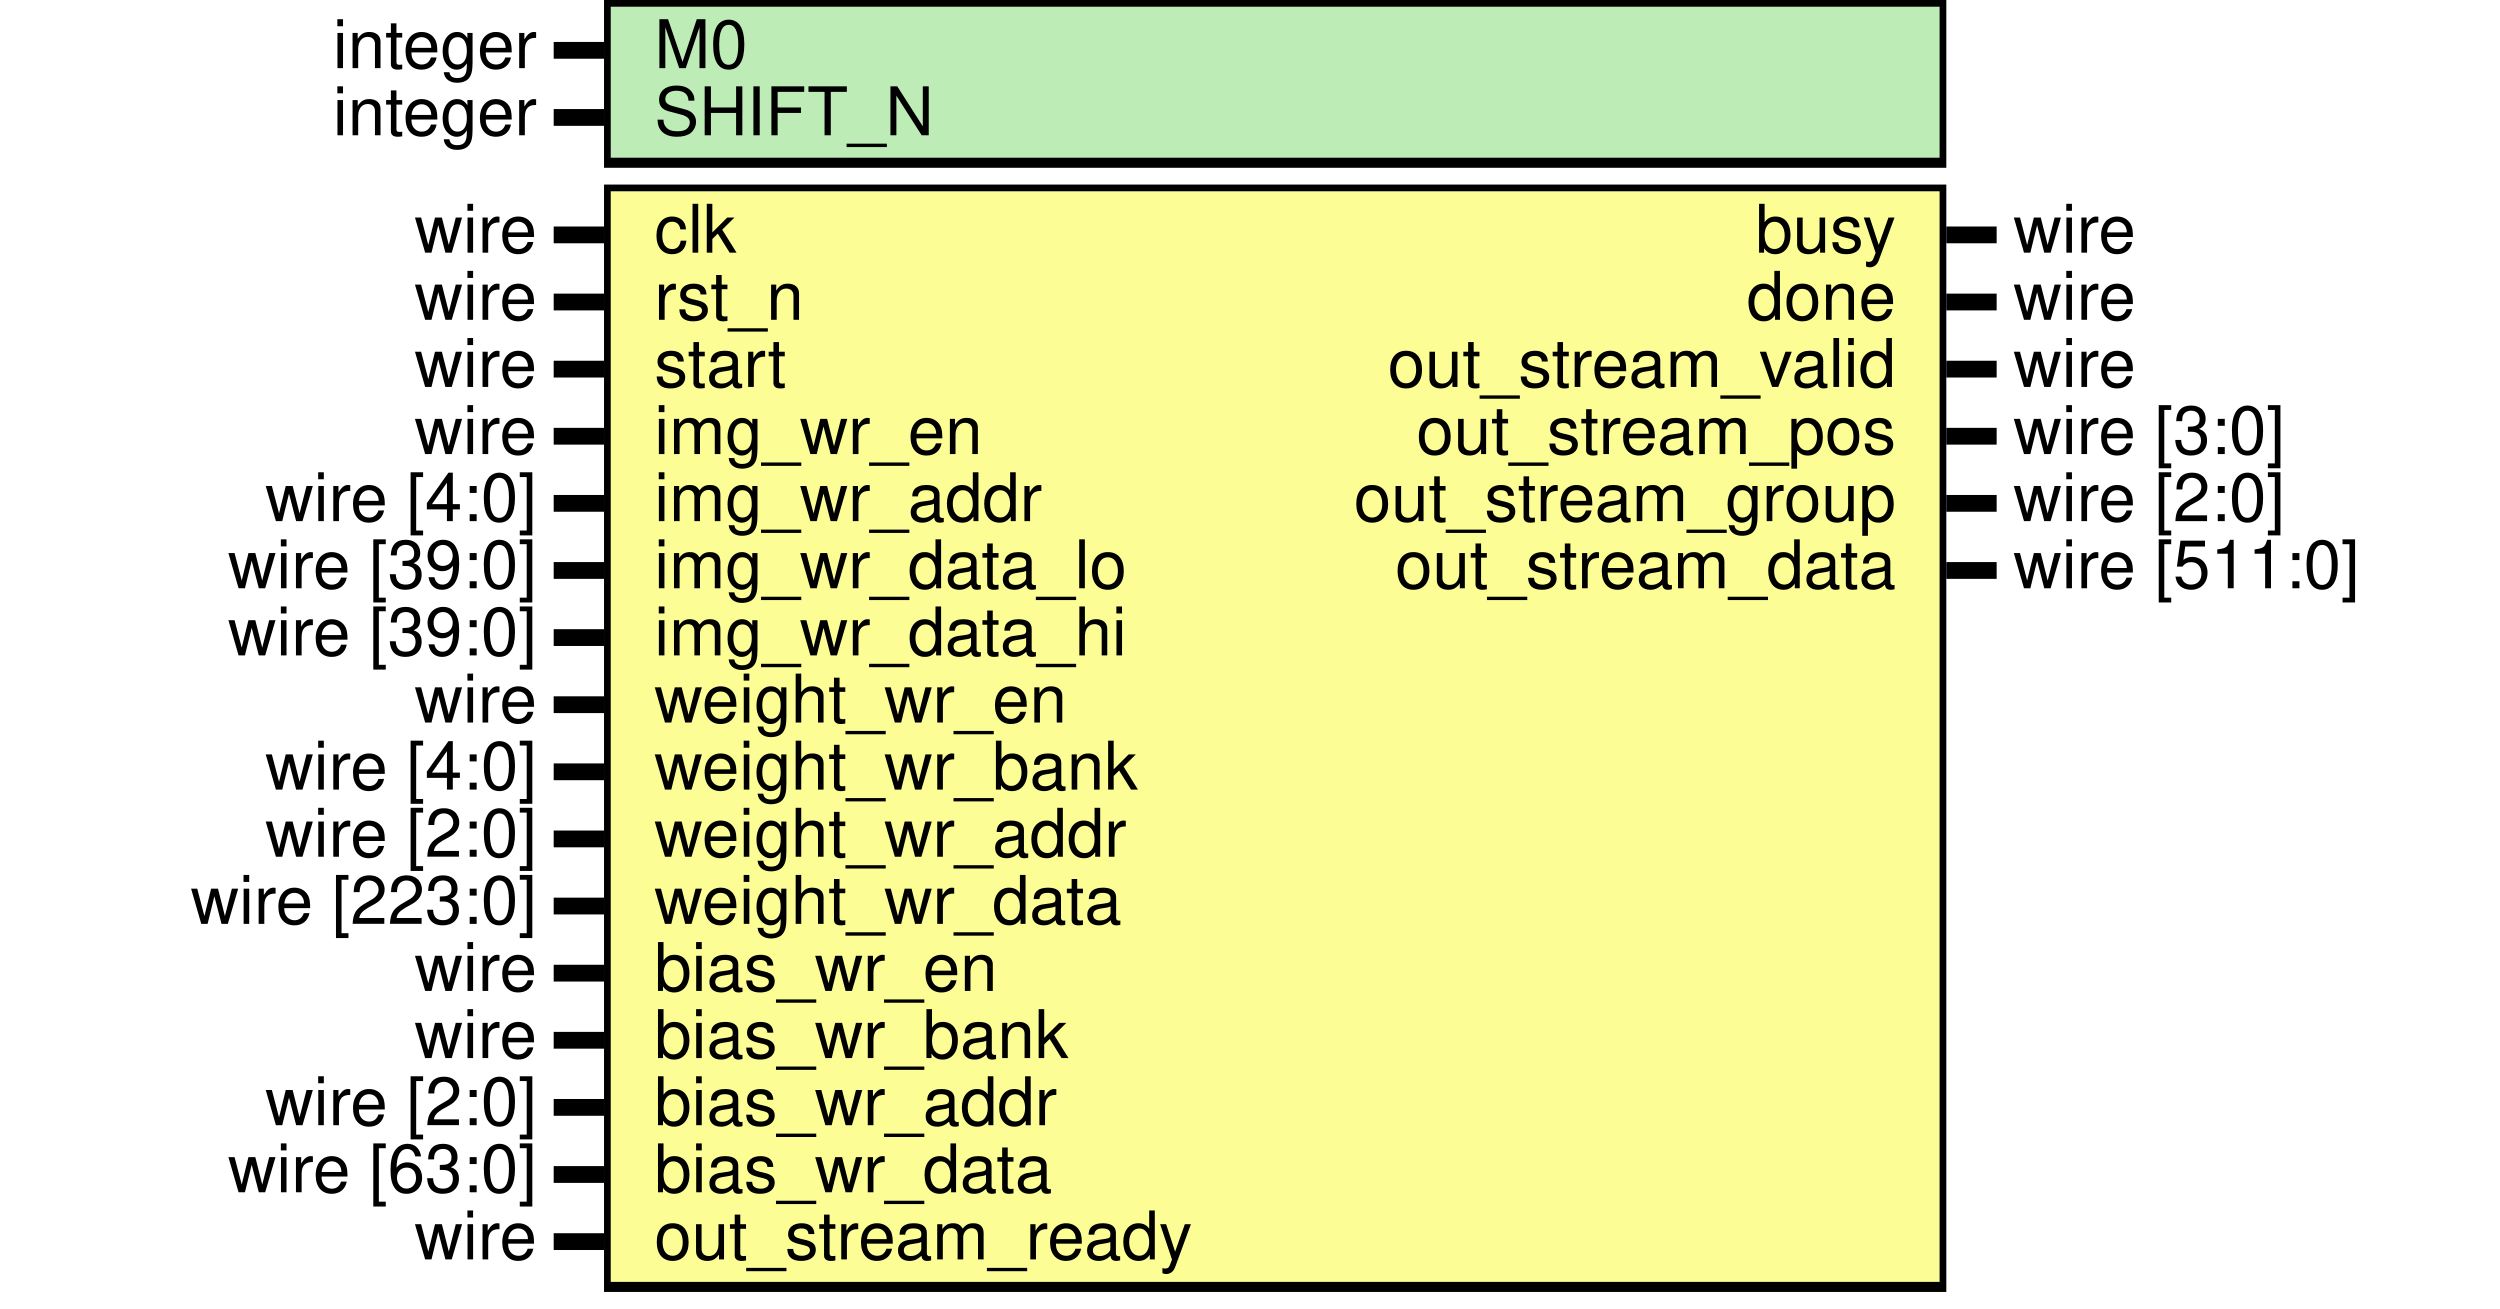
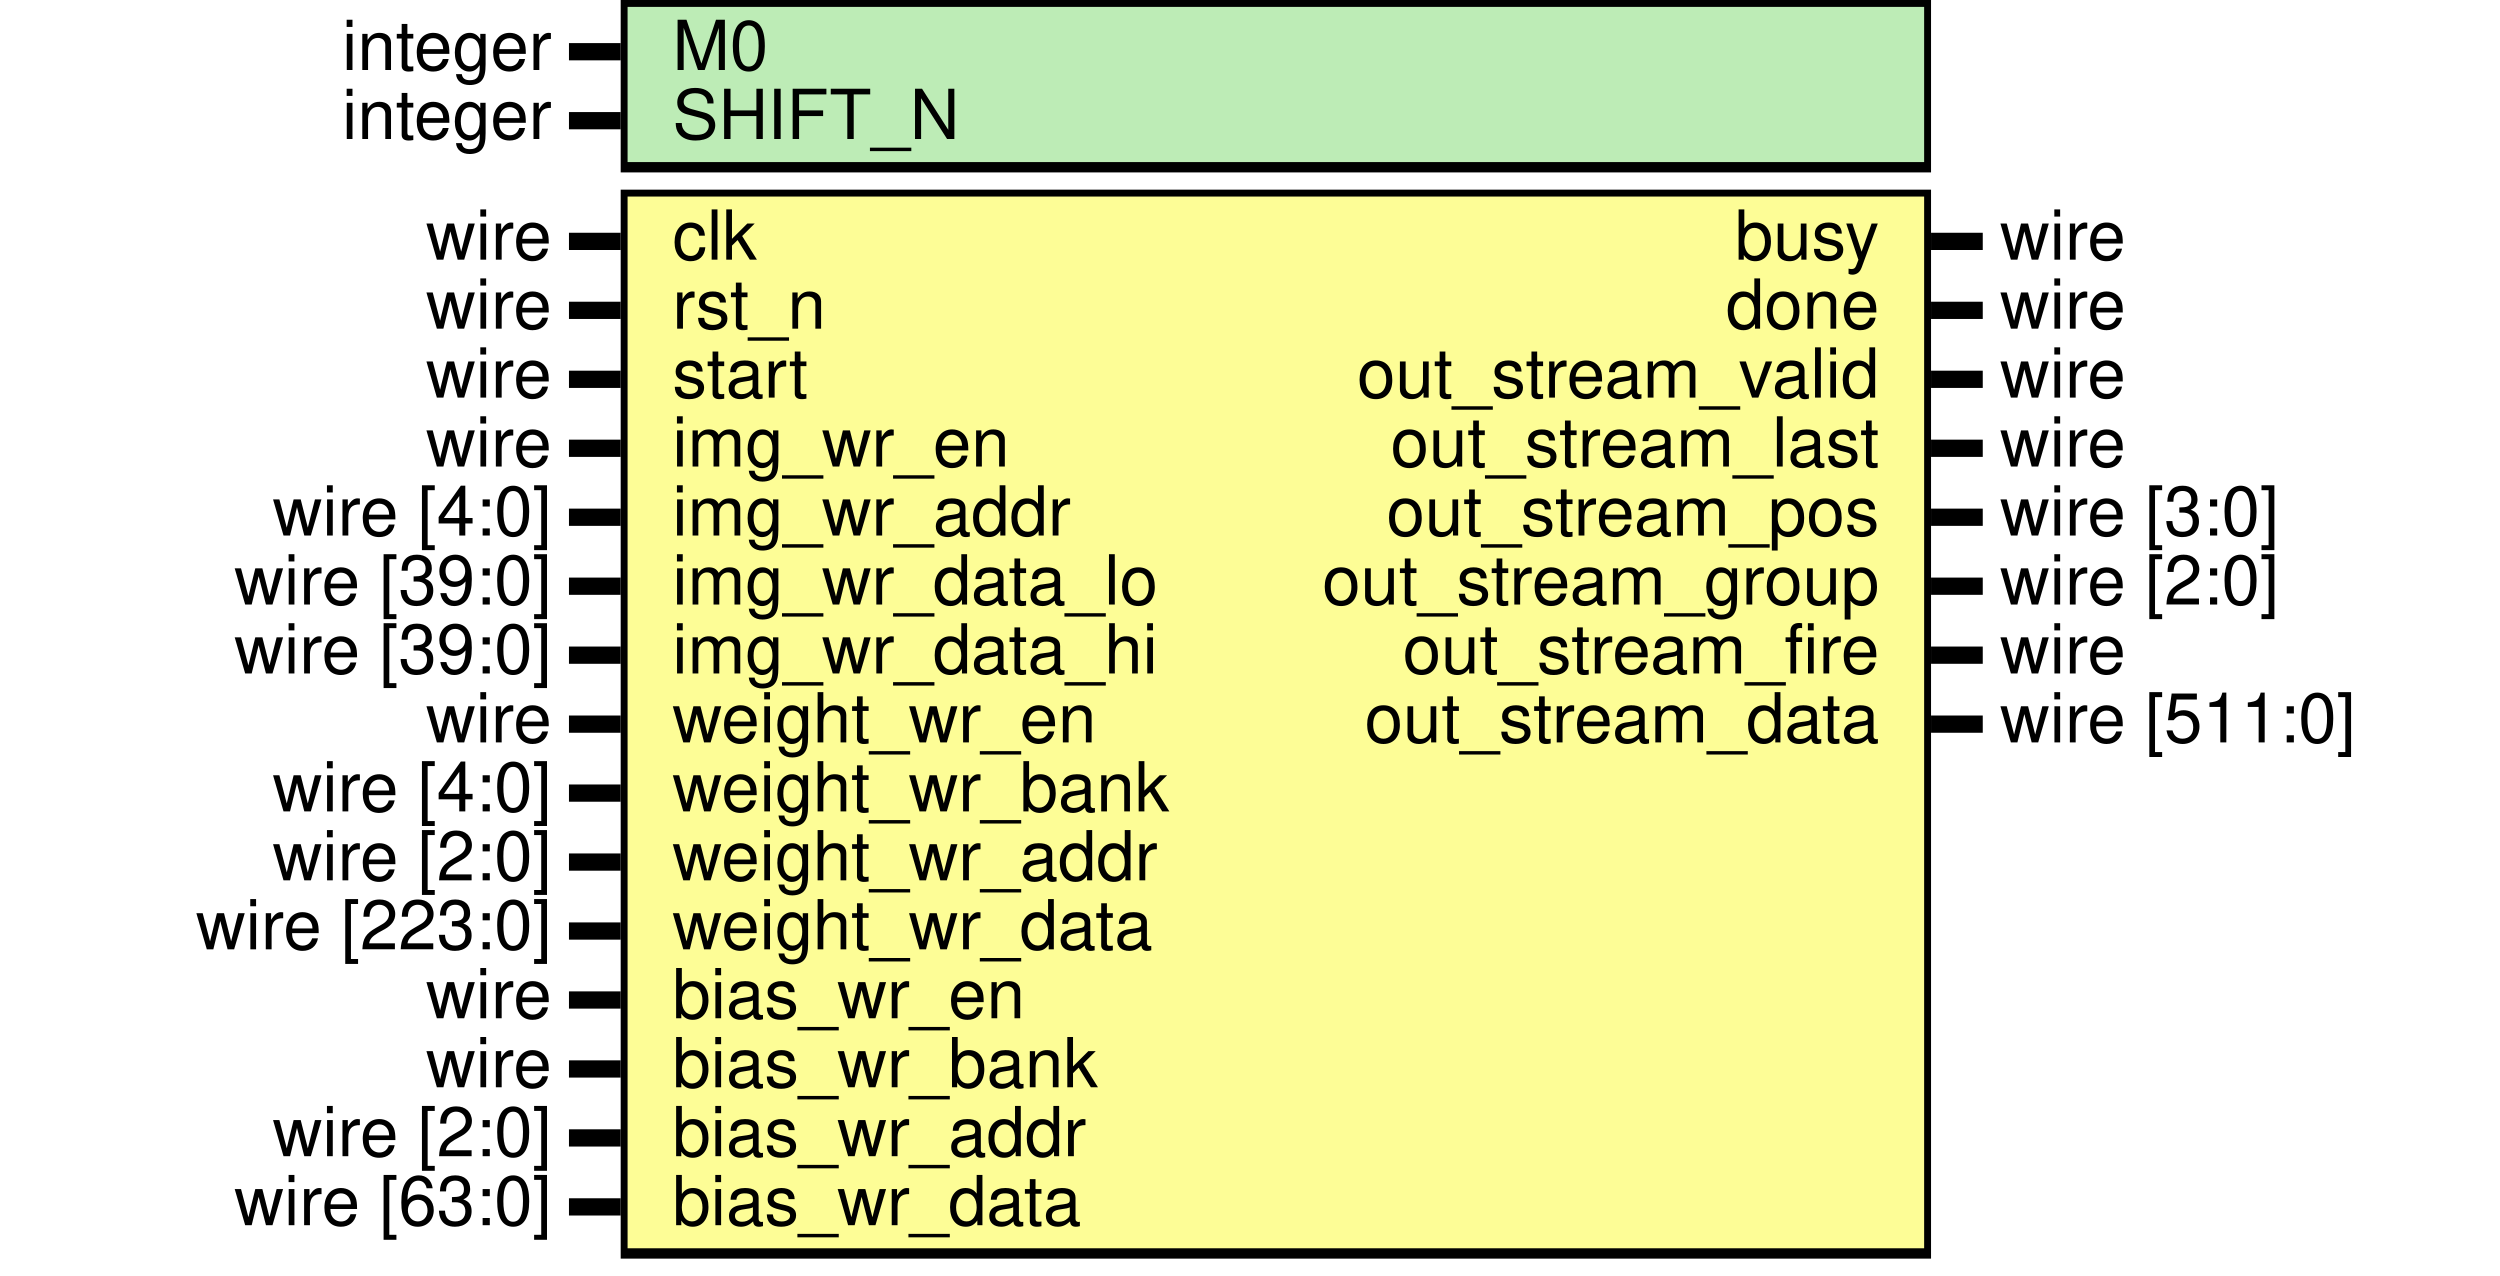
- <svg xmlns="http://www.w3.org/2000/svg" xmlns:ns1="http://svgjs.com/svgjs" version="1.1" viewBox="0 0 745 390">
+ <svg xmlns="http://www.w3.org/2000/svg" xmlns:ns1="http://svgjs.com/svgjs" version="1.1" viewBox="0 0 725 370">
  <svg id="SvgjsSvg1002" width="2" height="0" focusable="false" style="overflow:hidden;top:-100%;left:-100%;position:absolute;opacity:0">
    <polyline id="SvgjsPolyline1003" points="165,0 180,0" />
    <path id="SvgjsPath1004" d="M0 0 " />
  </svg>
-   <rect id="SvgjsRect1006" width="400" height="50" fill="black" x="180" y="0" />
-   <rect id="SvgjsRect1007" width="396" height="45" fill="#bdecb6" x="182" y="2" />
+   <rect id="SvgjsRect1006" width="380" height="50" fill="black" x="180" y="0" />
+   <rect id="SvgjsRect1007" width="376" height="45" fill="#bdecb6" x="182" y="2" />
  <text id="SvgjsText1008" font-family="Helvetica" x="160" y="-5.698" font-size="20" text-anchor="end" family="Helvetica" size="20" anchor="end" ns1:data="{&quot;leading&quot;:&quot;1.3&quot;}">
    <tspan id="SvgjsTspan1009" dy="26" x="160" ns1:data="{&quot;newLined&quot;:true}">   integer </tspan>
  </text>
  <text id="SvgjsText1010" font-family="Helvetica" x="195" y="-5.698" font-size="20" text-anchor="start" family="Helvetica" size="20" anchor="start" ns1:data="{&quot;leading&quot;:&quot;1.3&quot;}">
    <tspan id="SvgjsTspan1011" dy="26" x="195" ns1:data="{&quot;newLined&quot;:true}">   M0 </tspan>
  </text>
  <line id="SvgjsLine1012" x1="165" y1="15" x2="180" y2="15" stroke-linecap="rec" stroke="black" stroke-width="5" />
  <text id="SvgjsText1013" font-family="Helvetica" x="160" y="14.302" font-size="20" text-anchor="end" family="Helvetica" size="20" anchor="end" ns1:data="{&quot;leading&quot;:&quot;1.3&quot;}">
    <tspan id="SvgjsTspan1014" dy="26" x="160" ns1:data="{&quot;newLined&quot;:true}">   integer </tspan>
  </text>
  <text id="SvgjsText1015" font-family="Helvetica" x="195" y="14.302" font-size="20" text-anchor="start" family="Helvetica" size="20" anchor="start" ns1:data="{&quot;leading&quot;:&quot;1.3&quot;}">
    <tspan id="SvgjsTspan1016" dy="26" x="195" ns1:data="{&quot;newLined&quot;:true}">   SHIFT_N </tspan>
  </text>
  <line id="SvgjsLine1017" x1="165" y1="35" x2="180" y2="35" stroke-linecap="rec" stroke="black" stroke-width="5" />
-   <rect id="SvgjsRect1018" width="400" height="330" fill="black" x="180" y="55" />
-   <rect id="SvgjsRect1019" width="396" height="325" fill="#fdfd96" x="182" y="57" />
+   <rect id="SvgjsRect1018" width="380" height="310" fill="black" x="180" y="55" />
+   <rect id="SvgjsRect1019" width="376" height="305" fill="#fdfd96" x="182" y="57" />
  <text id="SvgjsText1020" font-family="Helvetica" x="160" y="49.302" font-size="20" text-anchor="end" family="Helvetica" size="20" anchor="end" ns1:data="{&quot;leading&quot;:&quot;1.3&quot;}">
    <tspan id="SvgjsTspan1021" dy="26" x="160" ns1:data="{&quot;newLined&quot;:true}">   wire </tspan>
  </text>
  <text id="SvgjsText1022" font-family="Helvetica" x="195" y="49.302" font-size="20" text-anchor="start" family="Helvetica" size="20" anchor="start" ns1:data="{&quot;leading&quot;:&quot;1.3&quot;}">
    <tspan id="SvgjsTspan1023" dy="26" x="195" ns1:data="{&quot;newLined&quot;:true}">   clk </tspan>
  </text>
  <line id="SvgjsLine1024" x1="165" y1="70" x2="180" y2="70" stroke-linecap="rec" stroke="black" stroke-width="5" />
  <text id="SvgjsText1025" font-family="Helvetica" x="160" y="69.302" font-size="20" text-anchor="end" family="Helvetica" size="20" anchor="end" ns1:data="{&quot;leading&quot;:&quot;1.3&quot;}">
    <tspan id="SvgjsTspan1026" dy="26" x="160" ns1:data="{&quot;newLined&quot;:true}">   wire </tspan>
  </text>
  <text id="SvgjsText1027" font-family="Helvetica" x="195" y="69.302" font-size="20" text-anchor="start" family="Helvetica" size="20" anchor="start" ns1:data="{&quot;leading&quot;:&quot;1.3&quot;}">
    <tspan id="SvgjsTspan1028" dy="26" x="195" ns1:data="{&quot;newLined&quot;:true}">   rst_n </tspan>
  </text>
  <line id="SvgjsLine1029" x1="165" y1="90" x2="180" y2="90" stroke-linecap="rec" stroke="black" stroke-width="5" />
  <text id="SvgjsText1030" font-family="Helvetica" x="160" y="89.302" font-size="20" text-anchor="end" family="Helvetica" size="20" anchor="end" ns1:data="{&quot;leading&quot;:&quot;1.3&quot;}">
    <tspan id="SvgjsTspan1031" dy="26" x="160" ns1:data="{&quot;newLined&quot;:true}">   wire </tspan>
  </text>
  <text id="SvgjsText1032" font-family="Helvetica" x="195" y="89.302" font-size="20" text-anchor="start" family="Helvetica" size="20" anchor="start" ns1:data="{&quot;leading&quot;:&quot;1.3&quot;}">
    <tspan id="SvgjsTspan1033" dy="26" x="195" ns1:data="{&quot;newLined&quot;:true}">   start </tspan>
  </text>
  <line id="SvgjsLine1034" x1="165" y1="110" x2="180" y2="110" stroke-linecap="rec" stroke="black" stroke-width="5" />
  <text id="SvgjsText1035" font-family="Helvetica" x="160" y="109.302" font-size="20" text-anchor="end" family="Helvetica" size="20" anchor="end" ns1:data="{&quot;leading&quot;:&quot;1.3&quot;}">
    <tspan id="SvgjsTspan1036" dy="26" x="160" ns1:data="{&quot;newLined&quot;:true}">   wire </tspan>
  </text>
  <text id="SvgjsText1037" font-family="Helvetica" x="195" y="109.302" font-size="20" text-anchor="start" family="Helvetica" size="20" anchor="start" ns1:data="{&quot;leading&quot;:&quot;1.3&quot;}">
    <tspan id="SvgjsTspan1038" dy="26" x="195" ns1:data="{&quot;newLined&quot;:true}">   img_wr_en </tspan>
  </text>
  <line id="SvgjsLine1039" x1="165" y1="130" x2="180" y2="130" stroke-linecap="rec" stroke="black" stroke-width="5" />
  <text id="SvgjsText1040" font-family="Helvetica" x="160" y="129.302" font-size="20" text-anchor="end" family="Helvetica" size="20" anchor="end" ns1:data="{&quot;leading&quot;:&quot;1.3&quot;}">
    <tspan id="SvgjsTspan1041" dy="26" x="160" ns1:data="{&quot;newLined&quot;:true}">   wire [4:0] </tspan>
  </text>
  <text id="SvgjsText1042" font-family="Helvetica" x="195" y="129.302" font-size="20" text-anchor="start" family="Helvetica" size="20" anchor="start" ns1:data="{&quot;leading&quot;:&quot;1.3&quot;}">
    <tspan id="SvgjsTspan1043" dy="26" x="195" ns1:data="{&quot;newLined&quot;:true}">   img_wr_addr </tspan>
  </text>
  <line id="SvgjsLine1044" x1="165" y1="150" x2="180" y2="150" stroke-linecap="rec" stroke="black" stroke-width="5" />
  <text id="SvgjsText1045" font-family="Helvetica" x="160" y="149.302" font-size="20" text-anchor="end" family="Helvetica" size="20" anchor="end" ns1:data="{&quot;leading&quot;:&quot;1.3&quot;}">
    <tspan id="SvgjsTspan1046" dy="26" x="160" ns1:data="{&quot;newLined&quot;:true}">   wire [39:0] </tspan>
  </text>
  <text id="SvgjsText1047" font-family="Helvetica" x="195" y="149.302" font-size="20" text-anchor="start" family="Helvetica" size="20" anchor="start" ns1:data="{&quot;leading&quot;:&quot;1.3&quot;}">
    <tspan id="SvgjsTspan1048" dy="26" x="195" ns1:data="{&quot;newLined&quot;:true}">   img_wr_data_lo </tspan>
  </text>
  <line id="SvgjsLine1049" x1="165" y1="170" x2="180" y2="170" stroke-linecap="rec" stroke="black" stroke-width="5" />
  <text id="SvgjsText1050" font-family="Helvetica" x="160" y="169.302" font-size="20" text-anchor="end" family="Helvetica" size="20" anchor="end" ns1:data="{&quot;leading&quot;:&quot;1.3&quot;}">
    <tspan id="SvgjsTspan1051" dy="26" x="160" ns1:data="{&quot;newLined&quot;:true}">   wire [39:0] </tspan>
  </text>
  <text id="SvgjsText1052" font-family="Helvetica" x="195" y="169.302" font-size="20" text-anchor="start" family="Helvetica" size="20" anchor="start" ns1:data="{&quot;leading&quot;:&quot;1.3&quot;}">
    <tspan id="SvgjsTspan1053" dy="26" x="195" ns1:data="{&quot;newLined&quot;:true}">   img_wr_data_hi </tspan>
  </text>
  <line id="SvgjsLine1054" x1="165" y1="190" x2="180" y2="190" stroke-linecap="rec" stroke="black" stroke-width="5" />
  <text id="SvgjsText1055" font-family="Helvetica" x="160" y="189.302" font-size="20" text-anchor="end" family="Helvetica" size="20" anchor="end" ns1:data="{&quot;leading&quot;:&quot;1.3&quot;}">
    <tspan id="SvgjsTspan1056" dy="26" x="160" ns1:data="{&quot;newLined&quot;:true}">   wire </tspan>
  </text>
  <text id="SvgjsText1057" font-family="Helvetica" x="195" y="189.302" font-size="20" text-anchor="start" family="Helvetica" size="20" anchor="start" ns1:data="{&quot;leading&quot;:&quot;1.3&quot;}">
    <tspan id="SvgjsTspan1058" dy="26" x="195" ns1:data="{&quot;newLined&quot;:true}">   weight_wr_en </tspan>
  </text>
  <line id="SvgjsLine1059" x1="165" y1="210" x2="180" y2="210" stroke-linecap="rec" stroke="black" stroke-width="5" />
  <text id="SvgjsText1060" font-family="Helvetica" x="160" y="209.302" font-size="20" text-anchor="end" family="Helvetica" size="20" anchor="end" ns1:data="{&quot;leading&quot;:&quot;1.3&quot;}">
    <tspan id="SvgjsTspan1061" dy="26" x="160" ns1:data="{&quot;newLined&quot;:true}">   wire [4:0] </tspan>
  </text>
  <text id="SvgjsText1062" font-family="Helvetica" x="195" y="209.302" font-size="20" text-anchor="start" family="Helvetica" size="20" anchor="start" ns1:data="{&quot;leading&quot;:&quot;1.3&quot;}">
    <tspan id="SvgjsTspan1063" dy="26" x="195" ns1:data="{&quot;newLined&quot;:true}">   weight_wr_bank </tspan>
  </text>
  <line id="SvgjsLine1064" x1="165" y1="230" x2="180" y2="230" stroke-linecap="rec" stroke="black" stroke-width="5" />
  <text id="SvgjsText1065" font-family="Helvetica" x="160" y="229.302" font-size="20" text-anchor="end" family="Helvetica" size="20" anchor="end" ns1:data="{&quot;leading&quot;:&quot;1.3&quot;}">
    <tspan id="SvgjsTspan1066" dy="26" x="160" ns1:data="{&quot;newLined&quot;:true}">   wire [2:0] </tspan>
  </text>
  <text id="SvgjsText1067" font-family="Helvetica" x="195" y="229.302" font-size="20" text-anchor="start" family="Helvetica" size="20" anchor="start" ns1:data="{&quot;leading&quot;:&quot;1.3&quot;}">
    <tspan id="SvgjsTspan1068" dy="26" x="195" ns1:data="{&quot;newLined&quot;:true}">   weight_wr_addr </tspan>
  </text>
  <line id="SvgjsLine1069" x1="165" y1="250" x2="180" y2="250" stroke-linecap="rec" stroke="black" stroke-width="5" />
  <text id="SvgjsText1070" font-family="Helvetica" x="160" y="249.302" font-size="20" text-anchor="end" family="Helvetica" size="20" anchor="end" ns1:data="{&quot;leading&quot;:&quot;1.3&quot;}">
    <tspan id="SvgjsTspan1071" dy="26" x="160" ns1:data="{&quot;newLined&quot;:true}">   wire [223:0] </tspan>
  </text>
  <text id="SvgjsText1072" font-family="Helvetica" x="195" y="249.302" font-size="20" text-anchor="start" family="Helvetica" size="20" anchor="start" ns1:data="{&quot;leading&quot;:&quot;1.3&quot;}">
    <tspan id="SvgjsTspan1073" dy="26" x="195" ns1:data="{&quot;newLined&quot;:true}">   weight_wr_data </tspan>
  </text>
  <line id="SvgjsLine1074" x1="165" y1="270" x2="180" y2="270" stroke-linecap="rec" stroke="black" stroke-width="5" />
  <text id="SvgjsText1075" font-family="Helvetica" x="160" y="269.302" font-size="20" text-anchor="end" family="Helvetica" size="20" anchor="end" ns1:data="{&quot;leading&quot;:&quot;1.3&quot;}">
    <tspan id="SvgjsTspan1076" dy="26" x="160" ns1:data="{&quot;newLined&quot;:true}">   wire </tspan>
  </text>
  <text id="SvgjsText1077" font-family="Helvetica" x="195" y="269.302" font-size="20" text-anchor="start" family="Helvetica" size="20" anchor="start" ns1:data="{&quot;leading&quot;:&quot;1.3&quot;}">
    <tspan id="SvgjsTspan1078" dy="26" x="195" ns1:data="{&quot;newLined&quot;:true}">   bias_wr_en </tspan>
  </text>
  <line id="SvgjsLine1079" x1="165" y1="290" x2="180" y2="290" stroke-linecap="rec" stroke="black" stroke-width="5" />
  <text id="SvgjsText1080" font-family="Helvetica" x="160" y="289.302" font-size="20" text-anchor="end" family="Helvetica" size="20" anchor="end" ns1:data="{&quot;leading&quot;:&quot;1.3&quot;}">
    <tspan id="SvgjsTspan1081" dy="26" x="160" ns1:data="{&quot;newLined&quot;:true}">   wire </tspan>
  </text>
  <text id="SvgjsText1082" font-family="Helvetica" x="195" y="289.302" font-size="20" text-anchor="start" family="Helvetica" size="20" anchor="start" ns1:data="{&quot;leading&quot;:&quot;1.3&quot;}">
    <tspan id="SvgjsTspan1083" dy="26" x="195" ns1:data="{&quot;newLined&quot;:true}">   bias_wr_bank </tspan>
  </text>
  <line id="SvgjsLine1084" x1="165" y1="310" x2="180" y2="310" stroke-linecap="rec" stroke="black" stroke-width="5" />
  <text id="SvgjsText1085" font-family="Helvetica" x="160" y="309.302" font-size="20" text-anchor="end" family="Helvetica" size="20" anchor="end" ns1:data="{&quot;leading&quot;:&quot;1.3&quot;}">
    <tspan id="SvgjsTspan1086" dy="26" x="160" ns1:data="{&quot;newLined&quot;:true}">   wire [2:0] </tspan>
  </text>
  <text id="SvgjsText1087" font-family="Helvetica" x="195" y="309.302" font-size="20" text-anchor="start" family="Helvetica" size="20" anchor="start" ns1:data="{&quot;leading&quot;:&quot;1.3&quot;}">
    <tspan id="SvgjsTspan1088" dy="26" x="195" ns1:data="{&quot;newLined&quot;:true}">   bias_wr_addr </tspan>
  </text>
  <line id="SvgjsLine1089" x1="165" y1="330" x2="180" y2="330" stroke-linecap="rec" stroke="black" stroke-width="5" />
  <text id="SvgjsText1090" font-family="Helvetica" x="160" y="329.302" font-size="20" text-anchor="end" family="Helvetica" size="20" anchor="end" ns1:data="{&quot;leading&quot;:&quot;1.3&quot;}">
    <tspan id="SvgjsTspan1091" dy="26" x="160" ns1:data="{&quot;newLined&quot;:true}">   wire [63:0] </tspan>
  </text>
  <text id="SvgjsText1092" font-family="Helvetica" x="195" y="329.302" font-size="20" text-anchor="start" family="Helvetica" size="20" anchor="start" ns1:data="{&quot;leading&quot;:&quot;1.3&quot;}">
    <tspan id="SvgjsTspan1093" dy="26" x="195" ns1:data="{&quot;newLined&quot;:true}">   bias_wr_data </tspan>
  </text>
  <line id="SvgjsLine1094" x1="165" y1="350" x2="180" y2="350" stroke-linecap="rec" stroke="black" stroke-width="5" />
-   <text id="SvgjsText1095" font-family="Helvetica" x="160" y="349.302" font-size="20" text-anchor="end" family="Helvetica" size="20" anchor="end" ns1:data="{&quot;leading&quot;:&quot;1.3&quot;}">
-     <tspan id="SvgjsTspan1096" dy="26" x="160" ns1:data="{&quot;newLined&quot;:true}">   wire </tspan>
+   <text id="SvgjsText1095" font-family="Helvetica" x="580" y="49.302" font-size="20" text-anchor="start" family="Helvetica" size="20" anchor="start" ns1:data="{&quot;leading&quot;:&quot;1.3&quot;}">
+     <tspan id="SvgjsTspan1096" dy="26" x="580" ns1:data="{&quot;newLined&quot;:true}">   wire </tspan>
  </text>
-   <text id="SvgjsText1097" font-family="Helvetica" x="195" y="349.302" font-size="20" text-anchor="start" family="Helvetica" size="20" anchor="start" ns1:data="{&quot;leading&quot;:&quot;1.3&quot;}">
-     <tspan id="SvgjsTspan1098" dy="26" x="195" ns1:data="{&quot;newLined&quot;:true}">   out_stream_ready </tspan>
+   <text id="SvgjsText1097" font-family="Helvetica" x="545" y="49.302" font-size="20" text-anchor="end" family="Helvetica" size="20" anchor="end" ns1:data="{&quot;leading&quot;:&quot;1.3&quot;}">
+     <tspan id="SvgjsTspan1098" dy="26" x="545" ns1:data="{&quot;newLined&quot;:true}">   busy </tspan>
  </text>
-   <line id="SvgjsLine1099" x1="165" y1="370" x2="180" y2="370" stroke-linecap="rec" stroke="black" stroke-width="5" />
-   <text id="SvgjsText1100" font-family="Helvetica" x="600" y="49.302" font-size="20" text-anchor="start" family="Helvetica" size="20" anchor="start" ns1:data="{&quot;leading&quot;:&quot;1.3&quot;}">
-     <tspan id="SvgjsTspan1101" dy="26" x="600" ns1:data="{&quot;newLined&quot;:true}">   wire </tspan>
+   <line id="SvgjsLine1099" x1="560" y1="70" x2="575" y2="70" stroke-linecap="rec" stroke="black" stroke-width="5" />
+   <text id="SvgjsText1100" font-family="Helvetica" x="580" y="69.302" font-size="20" text-anchor="start" family="Helvetica" size="20" anchor="start" ns1:data="{&quot;leading&quot;:&quot;1.3&quot;}">
+     <tspan id="SvgjsTspan1101" dy="26" x="580" ns1:data="{&quot;newLined&quot;:true}">   wire </tspan>
  </text>
-   <text id="SvgjsText1102" font-family="Helvetica" x="565" y="49.302" font-size="20" text-anchor="end" family="Helvetica" size="20" anchor="end" ns1:data="{&quot;leading&quot;:&quot;1.3&quot;}">
-     <tspan id="SvgjsTspan1103" dy="26" x="565" ns1:data="{&quot;newLined&quot;:true}">   busy </tspan>
+   <text id="SvgjsText1102" font-family="Helvetica" x="545" y="69.302" font-size="20" text-anchor="end" family="Helvetica" size="20" anchor="end" ns1:data="{&quot;leading&quot;:&quot;1.3&quot;}">
+     <tspan id="SvgjsTspan1103" dy="26" x="545" ns1:data="{&quot;newLined&quot;:true}">   done </tspan>
  </text>
-   <line id="SvgjsLine1104" x1="580" y1="70" x2="595" y2="70" stroke-linecap="rec" stroke="black" stroke-width="5" />
-   <text id="SvgjsText1105" font-family="Helvetica" x="600" y="69.302" font-size="20" text-anchor="start" family="Helvetica" size="20" anchor="start" ns1:data="{&quot;leading&quot;:&quot;1.3&quot;}">
-     <tspan id="SvgjsTspan1106" dy="26" x="600" ns1:data="{&quot;newLined&quot;:true}">   wire </tspan>
+   <line id="SvgjsLine1104" x1="560" y1="90" x2="575" y2="90" stroke-linecap="rec" stroke="black" stroke-width="5" />
+   <text id="SvgjsText1105" font-family="Helvetica" x="580" y="89.302" font-size="20" text-anchor="start" family="Helvetica" size="20" anchor="start" ns1:data="{&quot;leading&quot;:&quot;1.3&quot;}">
+     <tspan id="SvgjsTspan1106" dy="26" x="580" ns1:data="{&quot;newLined&quot;:true}">   wire </tspan>
  </text>
-   <text id="SvgjsText1107" font-family="Helvetica" x="565" y="69.302" font-size="20" text-anchor="end" family="Helvetica" size="20" anchor="end" ns1:data="{&quot;leading&quot;:&quot;1.3&quot;}">
-     <tspan id="SvgjsTspan1108" dy="26" x="565" ns1:data="{&quot;newLined&quot;:true}">   done </tspan>
+   <text id="SvgjsText1107" font-family="Helvetica" x="545" y="89.302" font-size="20" text-anchor="end" family="Helvetica" size="20" anchor="end" ns1:data="{&quot;leading&quot;:&quot;1.3&quot;}">
+     <tspan id="SvgjsTspan1108" dy="26" x="545" ns1:data="{&quot;newLined&quot;:true}">   out_stream_valid </tspan>
  </text>
-   <line id="SvgjsLine1109" x1="580" y1="90" x2="595" y2="90" stroke-linecap="rec" stroke="black" stroke-width="5" />
-   <text id="SvgjsText1110" font-family="Helvetica" x="600" y="89.302" font-size="20" text-anchor="start" family="Helvetica" size="20" anchor="start" ns1:data="{&quot;leading&quot;:&quot;1.3&quot;}">
-     <tspan id="SvgjsTspan1111" dy="26" x="600" ns1:data="{&quot;newLined&quot;:true}">   wire </tspan>
+   <line id="SvgjsLine1109" x1="560" y1="110" x2="575" y2="110" stroke-linecap="rec" stroke="black" stroke-width="5" />
+   <text id="SvgjsText1110" font-family="Helvetica" x="580" y="109.302" font-size="20" text-anchor="start" family="Helvetica" size="20" anchor="start" ns1:data="{&quot;leading&quot;:&quot;1.3&quot;}">
+     <tspan id="SvgjsTspan1111" dy="26" x="580" ns1:data="{&quot;newLined&quot;:true}">   wire </tspan>
  </text>
-   <text id="SvgjsText1112" font-family="Helvetica" x="565" y="89.302" font-size="20" text-anchor="end" family="Helvetica" size="20" anchor="end" ns1:data="{&quot;leading&quot;:&quot;1.3&quot;}">
-     <tspan id="SvgjsTspan1113" dy="26" x="565" ns1:data="{&quot;newLined&quot;:true}">   out_stream_valid </tspan>
+   <text id="SvgjsText1112" font-family="Helvetica" x="545" y="109.302" font-size="20" text-anchor="end" family="Helvetica" size="20" anchor="end" ns1:data="{&quot;leading&quot;:&quot;1.3&quot;}">
+     <tspan id="SvgjsTspan1113" dy="26" x="545" ns1:data="{&quot;newLined&quot;:true}">   out_stream_last </tspan>
  </text>
-   <line id="SvgjsLine1114" x1="580" y1="110" x2="595" y2="110" stroke-linecap="rec" stroke="black" stroke-width="5" />
-   <text id="SvgjsText1115" font-family="Helvetica" x="600" y="109.302" font-size="20" text-anchor="start" family="Helvetica" size="20" anchor="start" ns1:data="{&quot;leading&quot;:&quot;1.3&quot;}">
-     <tspan id="SvgjsTspan1116" dy="26" x="600" ns1:data="{&quot;newLined&quot;:true}">   wire [3:0] </tspan>
+   <line id="SvgjsLine1114" x1="560" y1="130" x2="575" y2="130" stroke-linecap="rec" stroke="black" stroke-width="5" />
+   <text id="SvgjsText1115" font-family="Helvetica" x="580" y="129.302" font-size="20" text-anchor="start" family="Helvetica" size="20" anchor="start" ns1:data="{&quot;leading&quot;:&quot;1.3&quot;}">
+     <tspan id="SvgjsTspan1116" dy="26" x="580" ns1:data="{&quot;newLined&quot;:true}">   wire [3:0] </tspan>
  </text>
-   <text id="SvgjsText1117" font-family="Helvetica" x="565" y="109.302" font-size="20" text-anchor="end" family="Helvetica" size="20" anchor="end" ns1:data="{&quot;leading&quot;:&quot;1.3&quot;}">
-     <tspan id="SvgjsTspan1118" dy="26" x="565" ns1:data="{&quot;newLined&quot;:true}">   out_stream_pos </tspan>
+   <text id="SvgjsText1117" font-family="Helvetica" x="545" y="129.302" font-size="20" text-anchor="end" family="Helvetica" size="20" anchor="end" ns1:data="{&quot;leading&quot;:&quot;1.3&quot;}">
+     <tspan id="SvgjsTspan1118" dy="26" x="545" ns1:data="{&quot;newLined&quot;:true}">   out_stream_pos </tspan>
  </text>
-   <line id="SvgjsLine1119" x1="580" y1="130" x2="595" y2="130" stroke-linecap="rec" stroke="black" stroke-width="5" />
-   <text id="SvgjsText1120" font-family="Helvetica" x="600" y="129.302" font-size="20" text-anchor="start" family="Helvetica" size="20" anchor="start" ns1:data="{&quot;leading&quot;:&quot;1.3&quot;}">
-     <tspan id="SvgjsTspan1121" dy="26" x="600" ns1:data="{&quot;newLined&quot;:true}">   wire [2:0] </tspan>
+   <line id="SvgjsLine1119" x1="560" y1="150" x2="575" y2="150" stroke-linecap="rec" stroke="black" stroke-width="5" />
+   <text id="SvgjsText1120" font-family="Helvetica" x="580" y="149.302" font-size="20" text-anchor="start" family="Helvetica" size="20" anchor="start" ns1:data="{&quot;leading&quot;:&quot;1.3&quot;}">
+     <tspan id="SvgjsTspan1121" dy="26" x="580" ns1:data="{&quot;newLined&quot;:true}">   wire [2:0] </tspan>
  </text>
-   <text id="SvgjsText1122" font-family="Helvetica" x="565" y="129.302" font-size="20" text-anchor="end" family="Helvetica" size="20" anchor="end" ns1:data="{&quot;leading&quot;:&quot;1.3&quot;}">
-     <tspan id="SvgjsTspan1123" dy="26" x="565" ns1:data="{&quot;newLined&quot;:true}">   out_stream_group </tspan>
+   <text id="SvgjsText1122" font-family="Helvetica" x="545" y="149.302" font-size="20" text-anchor="end" family="Helvetica" size="20" anchor="end" ns1:data="{&quot;leading&quot;:&quot;1.3&quot;}">
+     <tspan id="SvgjsTspan1123" dy="26" x="545" ns1:data="{&quot;newLined&quot;:true}">   out_stream_group </tspan>
  </text>
-   <line id="SvgjsLine1124" x1="580" y1="150" x2="595" y2="150" stroke-linecap="rec" stroke="black" stroke-width="5" />
-   <text id="SvgjsText1125" font-family="Helvetica" x="600" y="149.302" font-size="20" text-anchor="start" family="Helvetica" size="20" anchor="start" ns1:data="{&quot;leading&quot;:&quot;1.3&quot;}">
-     <tspan id="SvgjsTspan1126" dy="26" x="600" ns1:data="{&quot;newLined&quot;:true}">   wire [511:0] </tspan>
+   <line id="SvgjsLine1124" x1="560" y1="170" x2="575" y2="170" stroke-linecap="rec" stroke="black" stroke-width="5" />
+   <text id="SvgjsText1125" font-family="Helvetica" x="580" y="169.302" font-size="20" text-anchor="start" family="Helvetica" size="20" anchor="start" ns1:data="{&quot;leading&quot;:&quot;1.3&quot;}">
+     <tspan id="SvgjsTspan1126" dy="26" x="580" ns1:data="{&quot;newLined&quot;:true}">   wire </tspan>
  </text>
-   <text id="SvgjsText1127" font-family="Helvetica" x="565" y="149.302" font-size="20" text-anchor="end" family="Helvetica" size="20" anchor="end" ns1:data="{&quot;leading&quot;:&quot;1.3&quot;}">
-     <tspan id="SvgjsTspan1128" dy="26" x="565" ns1:data="{&quot;newLined&quot;:true}">   out_stream_data </tspan>
+   <text id="SvgjsText1127" font-family="Helvetica" x="545" y="169.302" font-size="20" text-anchor="end" family="Helvetica" size="20" anchor="end" ns1:data="{&quot;leading&quot;:&quot;1.3&quot;}">
+     <tspan id="SvgjsTspan1128" dy="26" x="545" ns1:data="{&quot;newLined&quot;:true}">   out_stream_fire </tspan>
  </text>
-   <line id="SvgjsLine1129" x1="580" y1="170" x2="595" y2="170" stroke-linecap="rec" stroke="black" stroke-width="5" />
+   <line id="SvgjsLine1129" x1="560" y1="190" x2="575" y2="190" stroke-linecap="rec" stroke="black" stroke-width="5" />
+   <text id="SvgjsText1130" font-family="Helvetica" x="580" y="189.302" font-size="20" text-anchor="start" family="Helvetica" size="20" anchor="start" ns1:data="{&quot;leading&quot;:&quot;1.3&quot;}">
+     <tspan id="SvgjsTspan1131" dy="26" x="580" ns1:data="{&quot;newLined&quot;:true}">   wire [511:0] </tspan>
+   </text>
+   <text id="SvgjsText1132" font-family="Helvetica" x="545" y="189.302" font-size="20" text-anchor="end" family="Helvetica" size="20" anchor="end" ns1:data="{&quot;leading&quot;:&quot;1.3&quot;}">
+     <tspan id="SvgjsTspan1133" dy="26" x="545" ns1:data="{&quot;newLined&quot;:true}">   out_stream_data </tspan>
+   </text>
+   <line id="SvgjsLine1134" x1="560" y1="210" x2="575" y2="210" stroke-linecap="rec" stroke="black" stroke-width="5" />
</svg>
